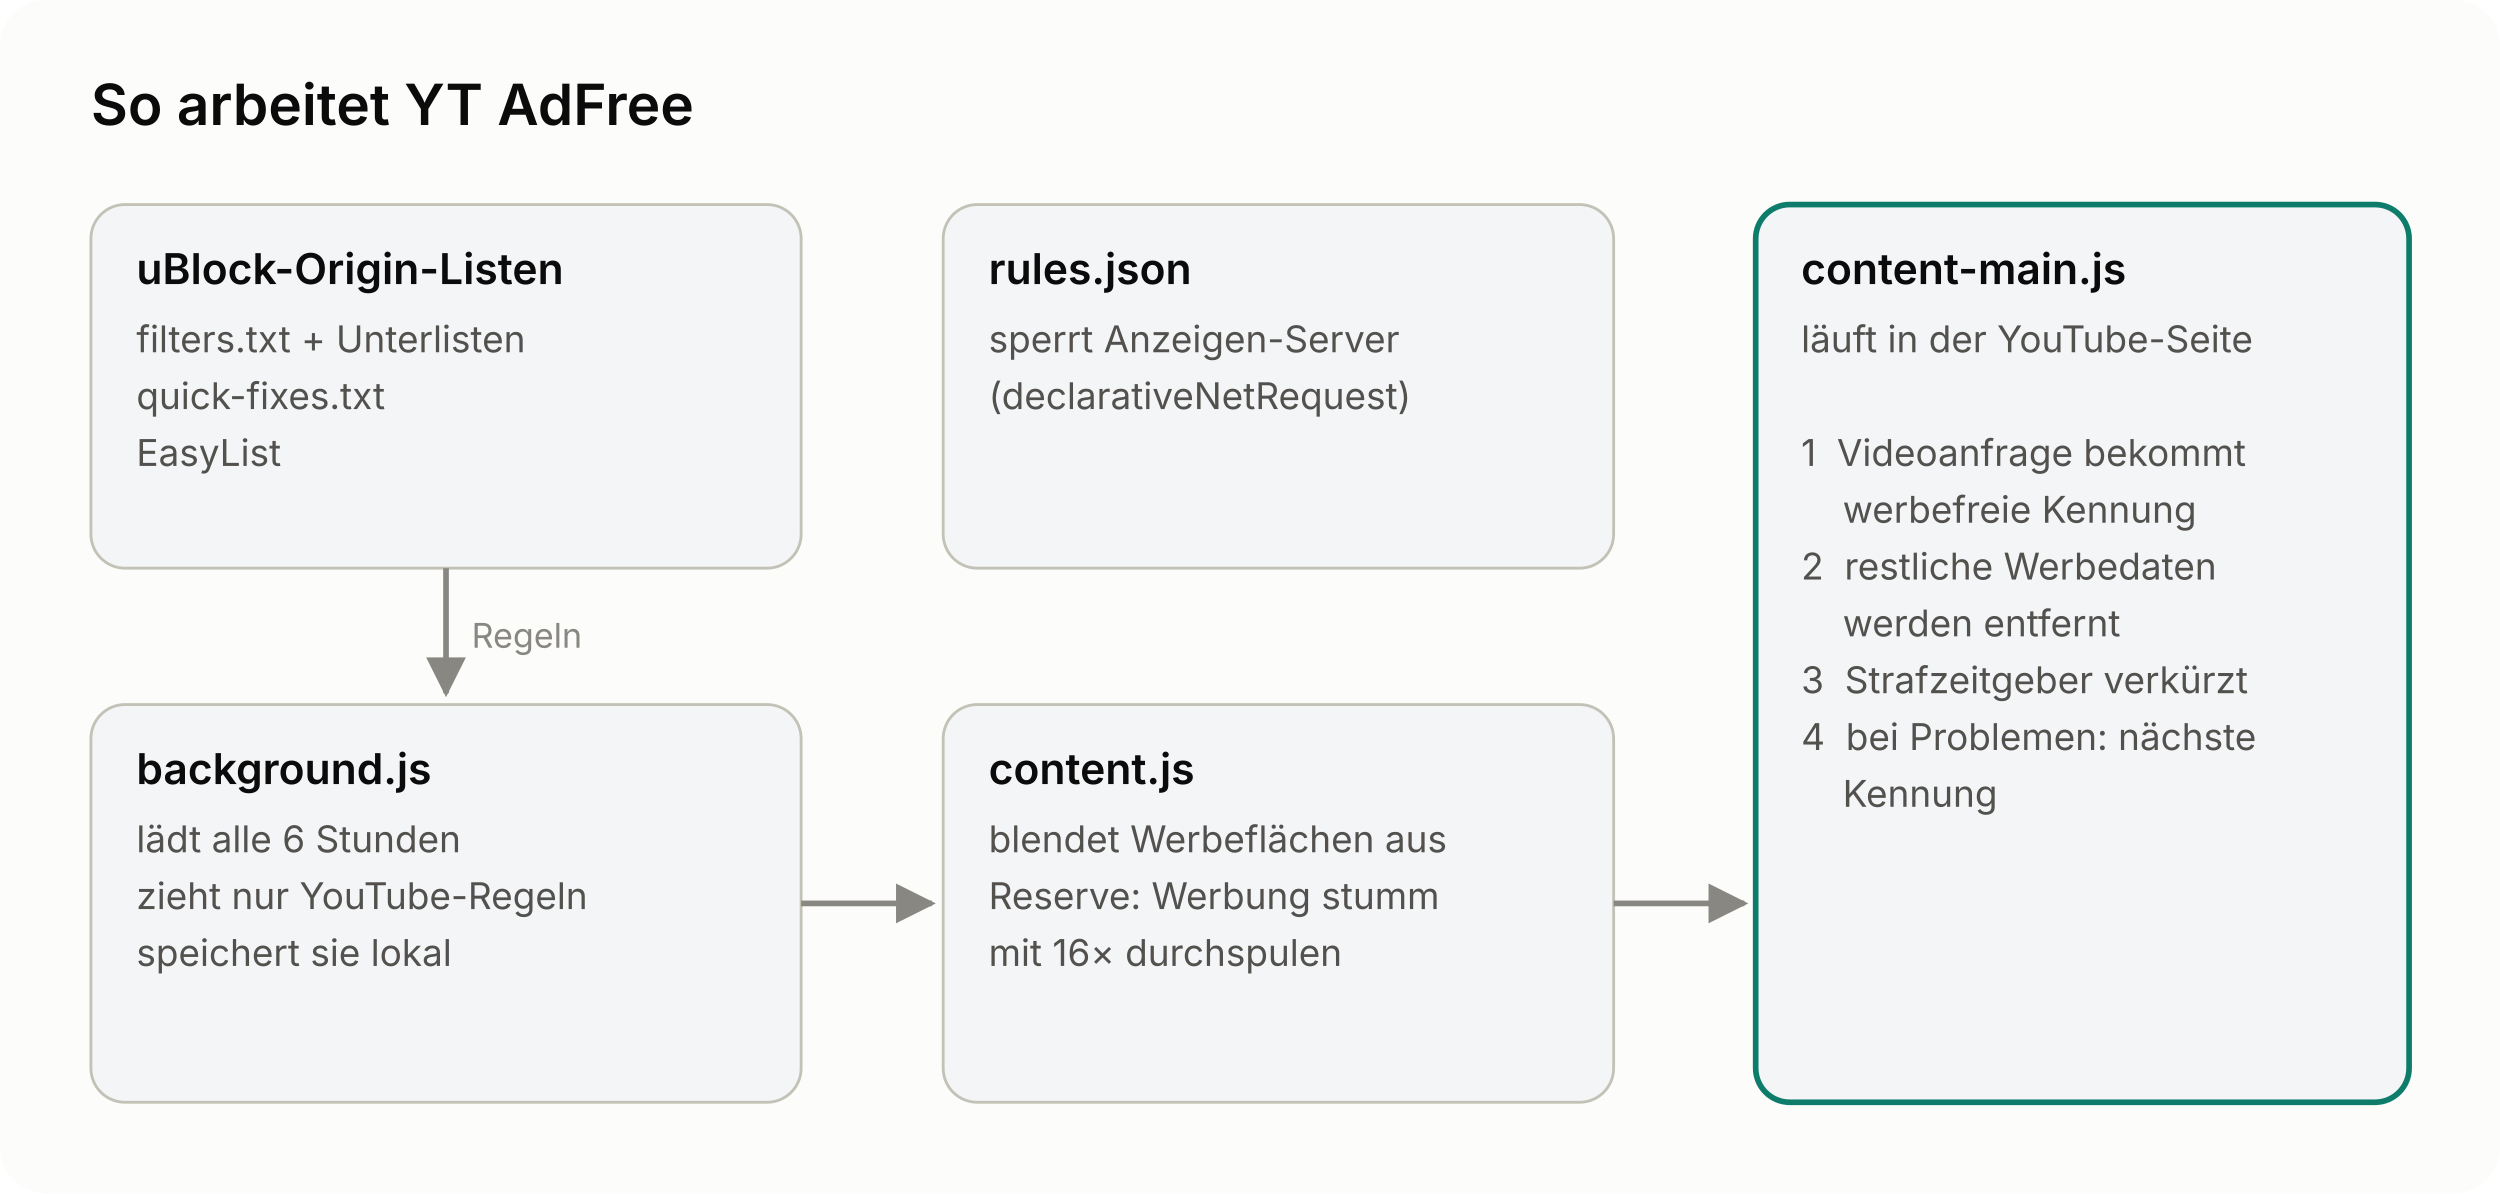
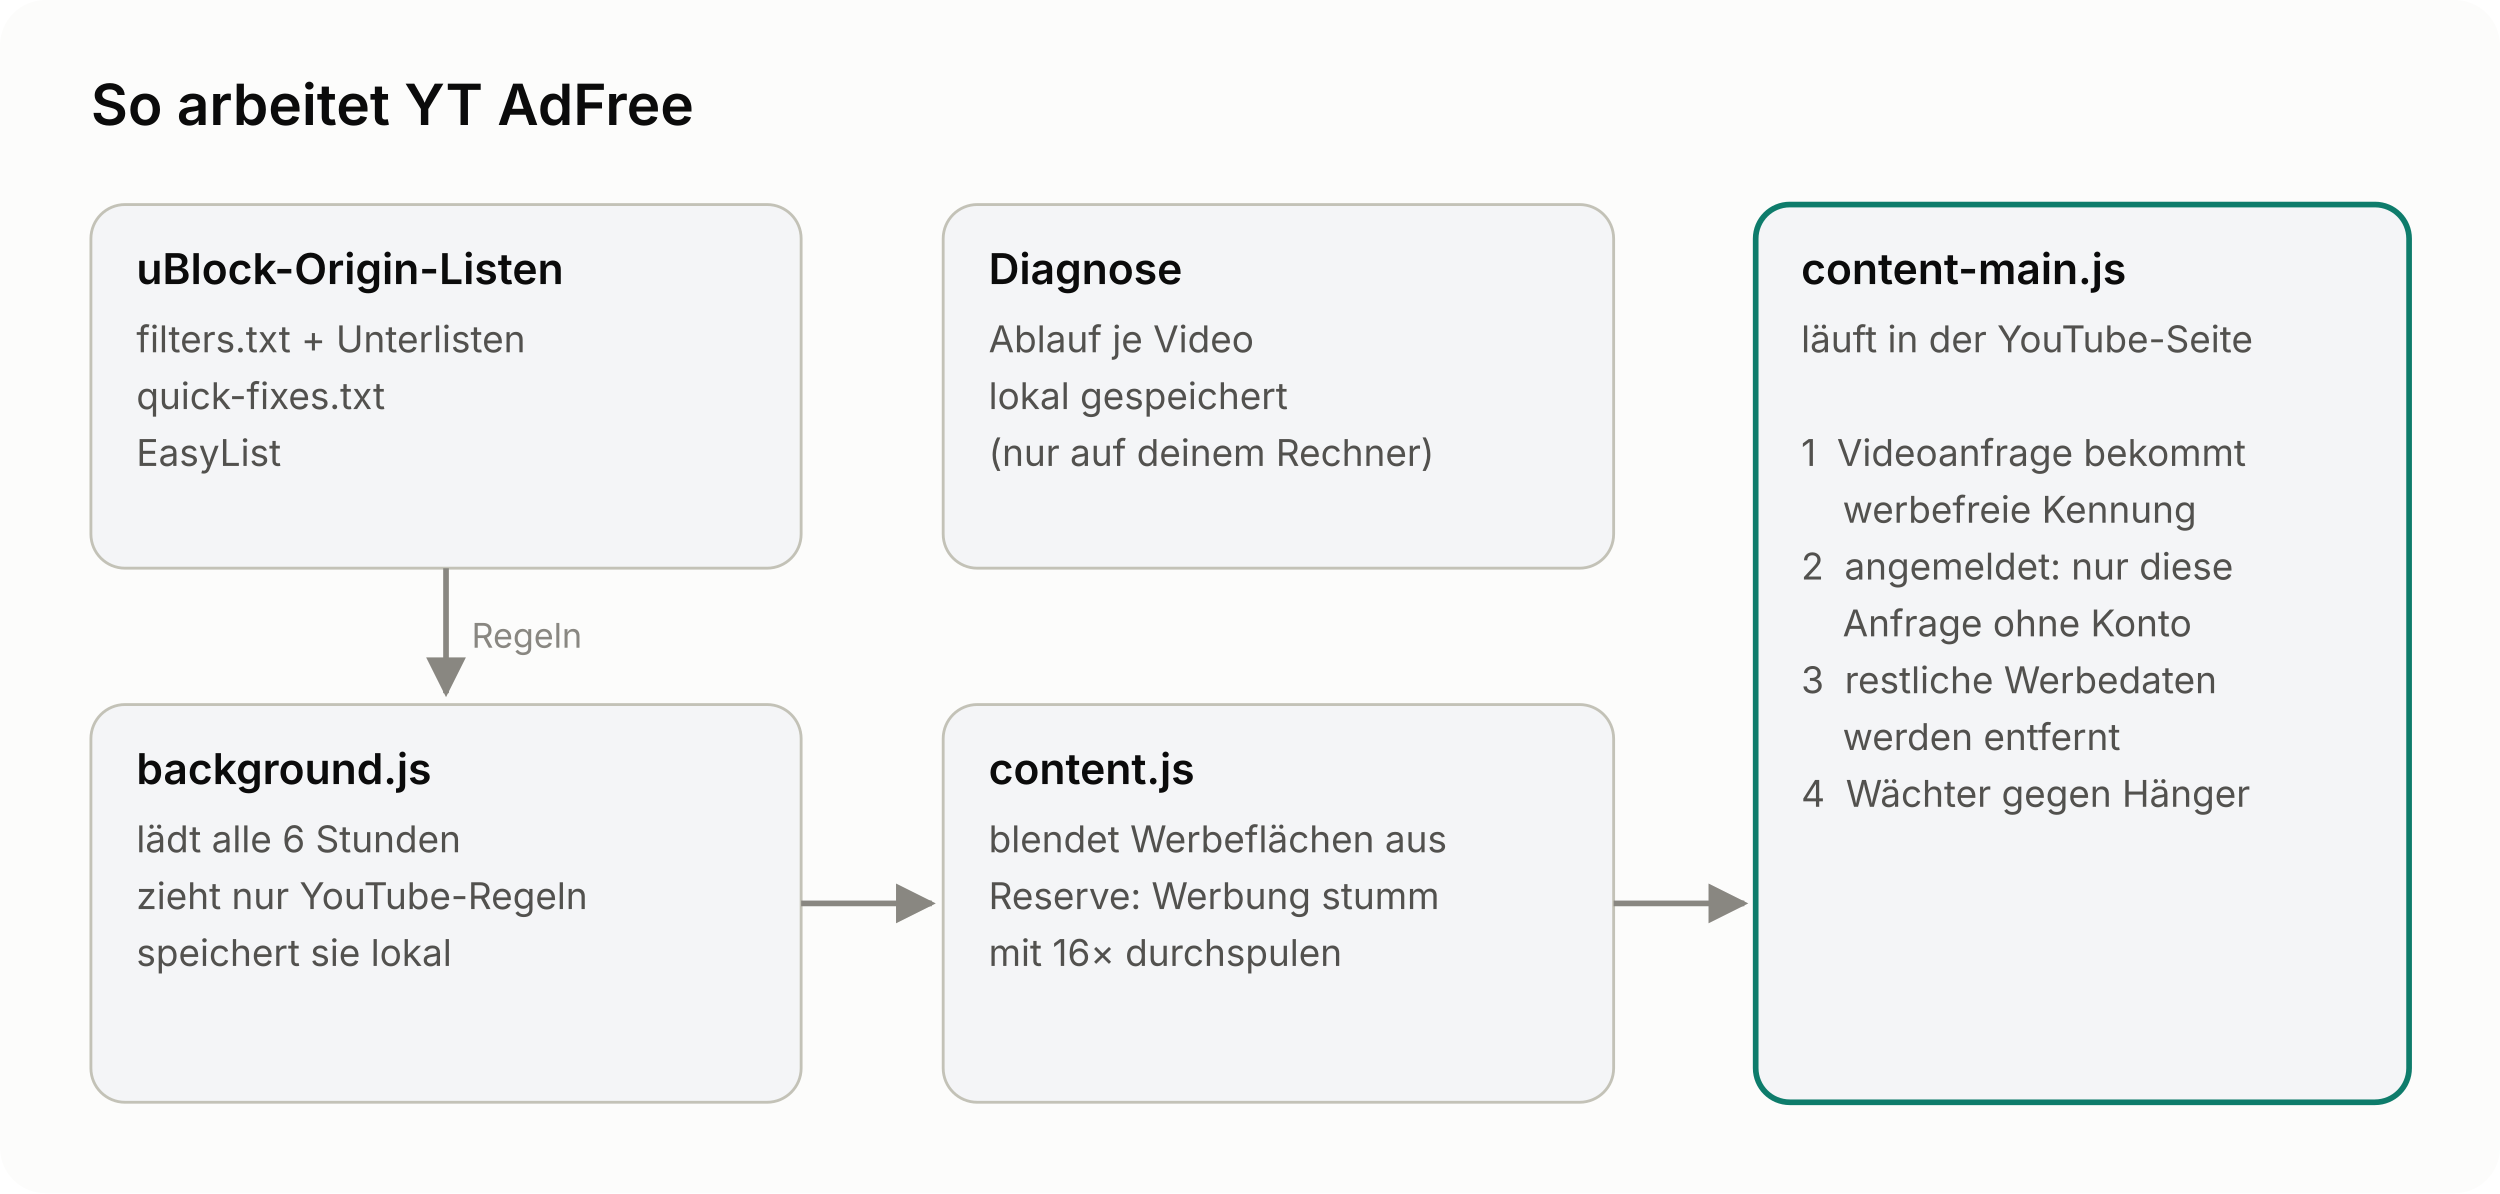
<svg xmlns="http://www.w3.org/2000/svg" viewBox="0 0 880 420" width="880" height="420" font-family="system-ui, -apple-system, 'Segoe UI', sans-serif" role="img" aria-label="Aufbau von YT AdFree">
  <defs>
    <marker id="a-light" viewBox="0 0 10 10" refX="9" refY="5" markerWidth="7" markerHeight="7" orient="auto-start-reverse">
      <path d="M0 0 L10 5 L0 10 Z" fill="#898781" />
    </marker>
  </defs>
  <rect width="880" height="420" rx="16" fill="#fcfcfb" />
  <text x="32" y="44" font-size="20" font-weight="600" fill="#0b0b0b">So arbeitet YT AdFree</text>
  <g transform="translate(32 72)">
    <rect width="250" height="128" rx="12" fill="#f4f5f7" stroke="#c3c2b7" stroke-width="1" />
    <text x="16" y="28" font-size="15" font-weight="600" fill="#0b0b0b">uBlock-Origin-Listen</text>
    <text x="16" y="52" font-size="13" fill="#52514e" xml:space="preserve">filters.txt + Unterlisten</text>
    <text x="16" y="72" font-size="13" fill="#52514e" xml:space="preserve">quick-fixes.txt</text>
    <text x="16" y="92" font-size="13" fill="#52514e" xml:space="preserve">EasyList</text>
  </g>
  <g transform="translate(32 248)">
    <rect width="250" height="140" rx="12" fill="#f4f5f7" stroke="#c3c2b7" stroke-width="1" />
    <text x="16" y="28" font-size="15" font-weight="600" fill="#0b0b0b">background.js</text>
    <text x="16" y="52" font-size="13" fill="#52514e" xml:space="preserve">lädt alle 6 Stunden</text>
    <text x="16" y="72" font-size="13" fill="#52514e" xml:space="preserve">zieht nur YouTube-Regeln</text>
    <text x="16" y="92" font-size="13" fill="#52514e" xml:space="preserve">speichert sie lokal</text>
  </g>
  <g transform="translate(332 72)">
    <rect width="236" height="128" rx="12" fill="#f4f5f7" stroke="#c3c2b7" stroke-width="1" />
-     <text x="16" y="28" font-size="15" font-weight="600" fill="#0b0b0b">rules.json</text>
-     <text x="16" y="52" font-size="13" fill="#52514e" xml:space="preserve">sperrt Anzeigen-Server</text>
-     <text x="16" y="72" font-size="13" fill="#52514e" xml:space="preserve">(declarativeNetRequest)</text>
+     <text x="16" y="28" font-size="15" font-weight="600" fill="#0b0b0b">Diagnose</text>
+     <text x="16" y="52" font-size="13" fill="#52514e" xml:space="preserve">Ablauf je Video</text>
+     <text x="16" y="72" font-size="13" fill="#52514e" xml:space="preserve">lokal gespeichert</text>
+     <text x="16" y="92" font-size="13" fill="#52514e" xml:space="preserve">(nur auf deinem Rechner)</text>
  </g>
  <g transform="translate(332 248)">
    <rect width="236" height="140" rx="12" fill="#f4f5f7" stroke="#c3c2b7" stroke-width="1" />
    <text x="16" y="28" font-size="15" font-weight="600" fill="#0b0b0b">content.js</text>
    <text x="16" y="52" font-size="13" fill="#52514e" xml:space="preserve">blendet Werbeflächen aus</text>
    <text x="16" y="72" font-size="13" fill="#52514e" xml:space="preserve">Reserve: Werbung stumm</text>
    <text x="16" y="92" font-size="13" fill="#52514e" xml:space="preserve">mit 16× durchspulen</text>
  </g>
  <g transform="translate(618 72)">
    <rect width="230" height="316" rx="12" fill="#f4f5f7" stroke="#0E7C6B" stroke-width="2" />
    <text x="16" y="28" font-size="15" font-weight="600" fill="#0b0b0b">content-main.js</text>
    <text x="16" y="52" font-size="13" fill="#52514e" xml:space="preserve">läuft in der YouTube-Seite</text>
    <text x="16" y="72" font-size="13" fill="#52514e" xml:space="preserve" />
    <text x="16" y="92" font-size="13" fill="#52514e" xml:space="preserve">1  Videoanfrage bekommt</text>
    <text x="16" y="112" font-size="13" fill="#52514e" xml:space="preserve">    werbefreie Kennung</text>
-     <text x="16" y="132" font-size="13" fill="#52514e" xml:space="preserve">2  restliche Werbedaten</text>
-     <text x="16" y="152" font-size="13" fill="#52514e" xml:space="preserve">    werden entfernt</text>
-     <text x="16" y="172" font-size="13" fill="#52514e" xml:space="preserve">3  Strafzeitgeber verkürzt</text>
-     <text x="16" y="192" font-size="13" fill="#52514e" xml:space="preserve">4  bei Problemen: nächste</text>
-     <text x="16" y="212" font-size="13" fill="#52514e" xml:space="preserve">    Kennung</text>
+     <text x="16" y="132" font-size="13" fill="#52514e" xml:space="preserve">2  angemeldet: nur diese</text>
+     <text x="16" y="152" font-size="13" fill="#52514e" xml:space="preserve">    Anfrage ohne Konto</text>
+     <text x="16" y="172" font-size="13" fill="#52514e" xml:space="preserve">3  restliche Werbedaten</text>
+     <text x="16" y="192" font-size="13" fill="#52514e" xml:space="preserve">    werden entfernt</text>
+     <text x="16" y="212" font-size="13" fill="#52514e" xml:space="preserve">4  Wächter gegen Hänger</text>
  </g>
  <line x1="157" y1="200" x2="157" y2="244" stroke="#898781" stroke-width="2" marker-end="url(#a-light)" />
  <text x="166" y="228" font-size="12" fill="#898781">Regeln</text>
  <line x1="282" y1="318" x2="328" y2="318" stroke="#898781" stroke-width="2" marker-end="url(#a-light)" />
  <line x1="568" y1="318" x2="614" y2="318" stroke="#898781" stroke-width="2" marker-end="url(#a-light)" />
</svg>
